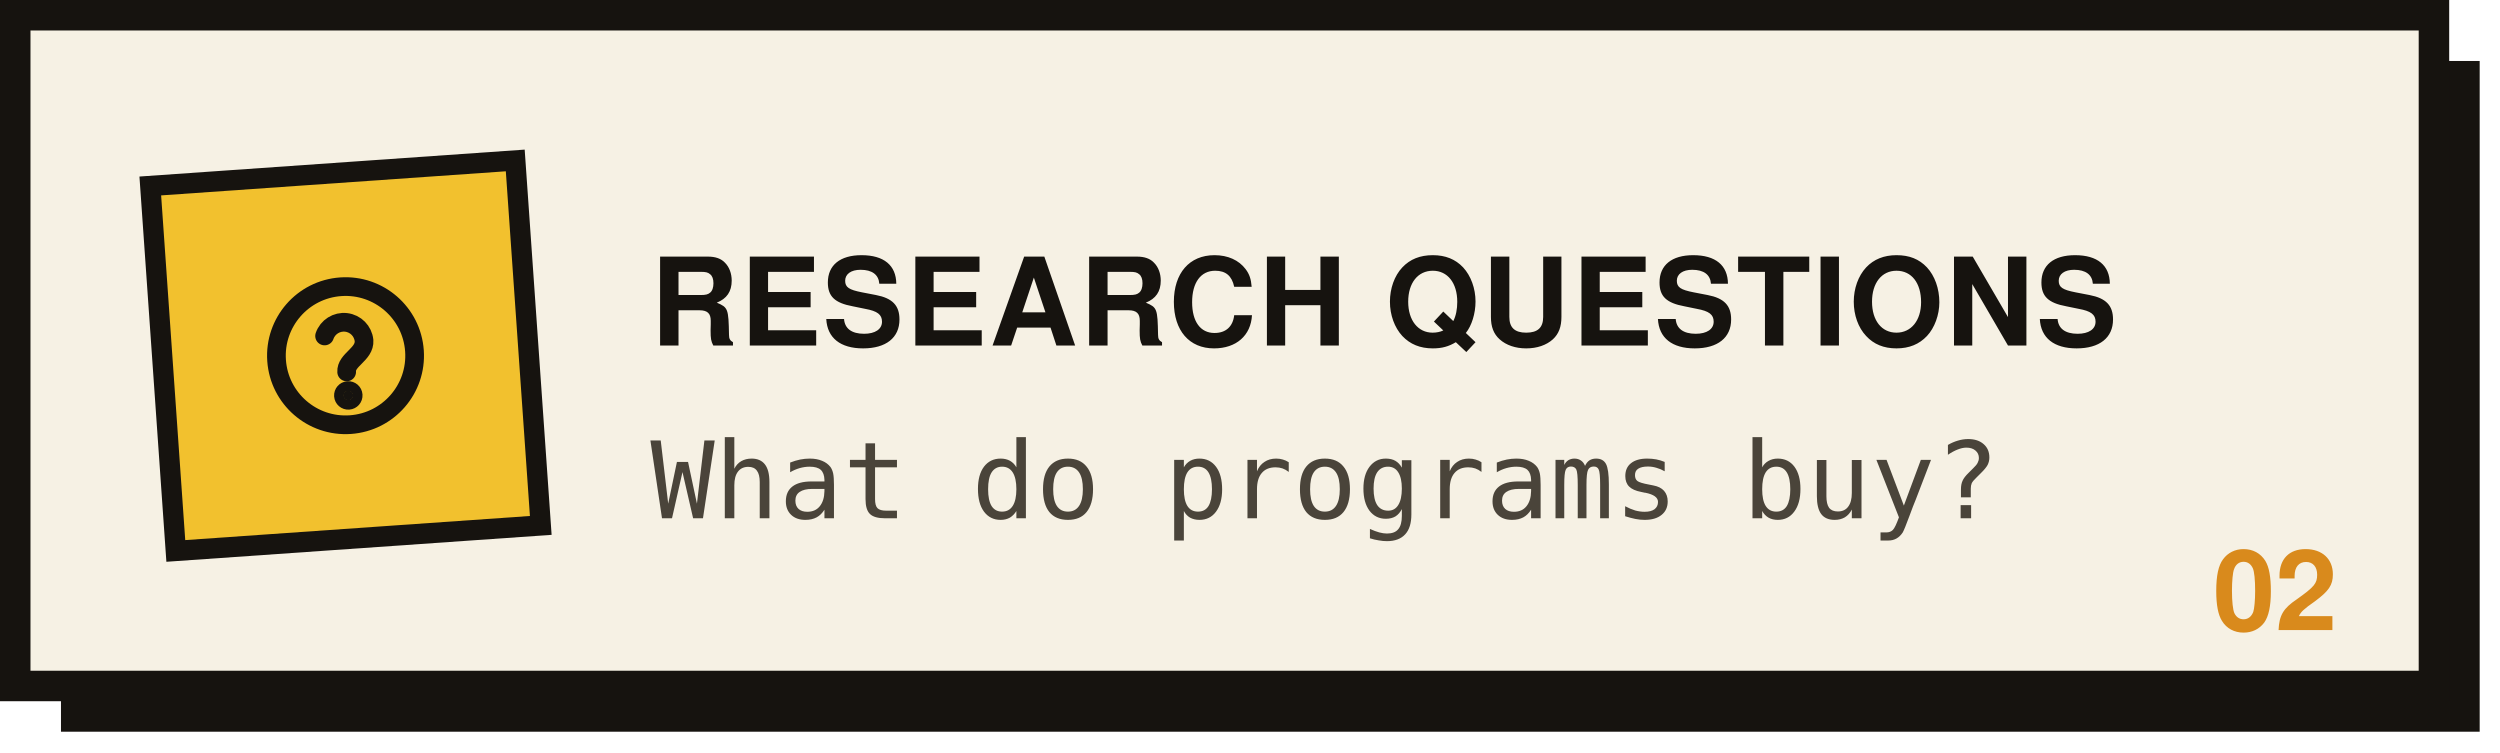
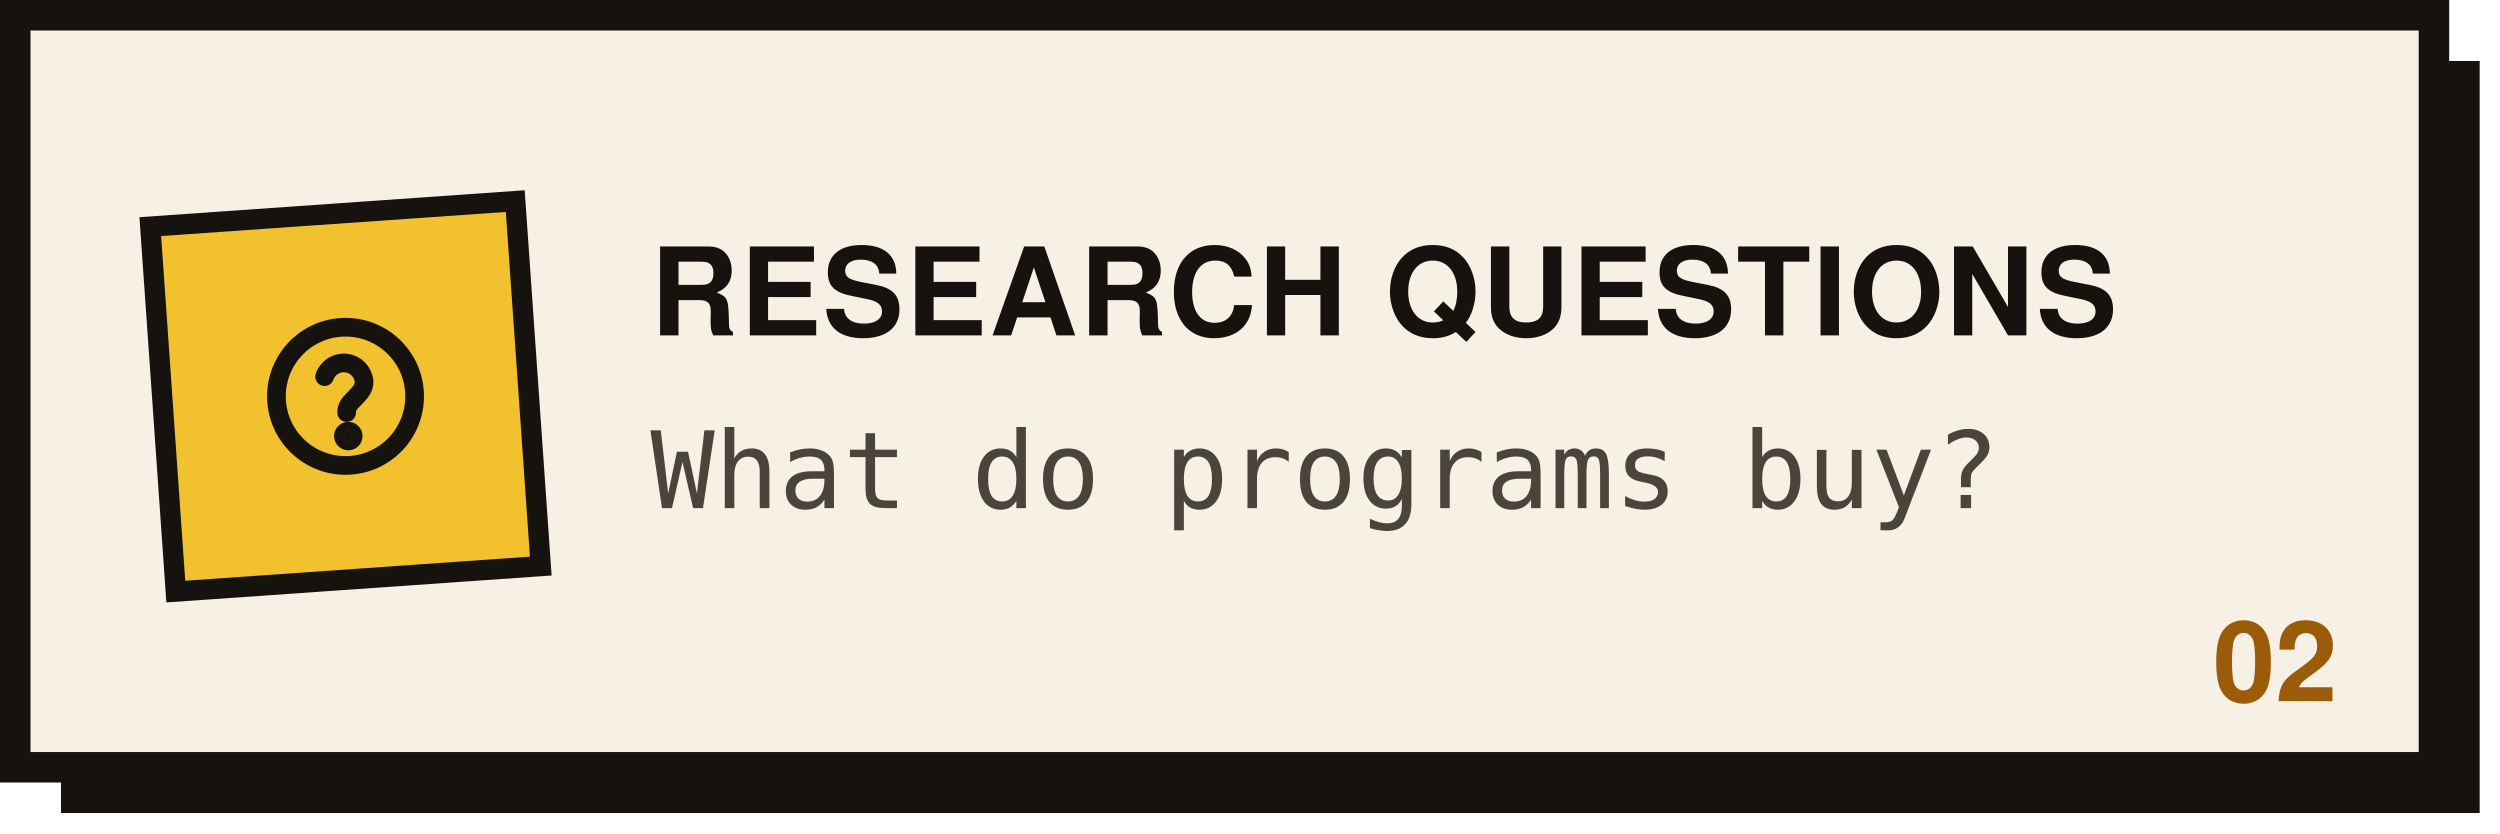
- <svg xmlns="http://www.w3.org/2000/svg" viewBox="0 0 246 74" width="246" height="74" role="img" aria-label="Research questions: What do programs buy?">
-   <rect x="6" y="6" width="238" height="66" fill="#16130f" />
-   <rect x="1.5" y="1.5" width="238" height="66" fill="#f6f1e4" stroke="#16130f" stroke-width="3" />
-   <g transform="rotate(-4 34 35)">
-     <rect x="16" y="17" width="36" height="36" fill="#f2c12e" stroke="#16130f" stroke-width="2" />
-     <g transform="translate(24.4 25.4) scale(0.8)" fill="none" stroke="#16130f" stroke-width="2.3" stroke-linecap="round" stroke-linejoin="round">
+ <svg xmlns="http://www.w3.org/2000/svg" viewBox="0 0 246 82" width="246" height="82" role="img" aria-label="Research questions: What do programs buy?">
+   <rect x="6" y="6" width="238" height="74" fill="#16130f" />
+   <rect x="1.5" y="1.5" width="238" height="74" fill="#f6f1e4" stroke="#16130f" stroke-width="3" />
+   <g transform="rotate(-4 34 39)">
+     <rect x="16" y="21" width="36" height="36" fill="#f2c12e" stroke="#16130f" stroke-width="2" />
+     <g transform="translate(24.4 29.4) scale(0.8)" fill="none" stroke="#16130f" stroke-width="2.3" stroke-linecap="round" stroke-linejoin="round">
      <circle cx="12" cy="12" r="8.5" />
      <path d="M9.6 9.4a2.5 2.5 0 0 1 4.8.9c0 1.7-2.4 2.2-2.4 3.7" />
      <circle cx="12" cy="16.9" r=".6" fill="#16130f" />
    </g>
  </g>
-   <text x="64" y="34" fill="#16130f" font-family="'Arial Black','Helvetica Neue',Helvetica,Arial,sans-serif" font-size="12" font-weight="900" letter-spacing=".2">RESEARCH QUESTIONS</text>
-   <text x="64" y="51" fill="#4a443a" font-family="'IBM Plex Mono',ui-monospace,SFMono-Regular,Menlo,Consolas,monospace" font-size="10.5">What do programs buy?</text>
-   <text x="230" y="62" fill="#d98a1c" font-family="'Arial Black','Helvetica Neue',Helvetica,Arial,sans-serif" font-size="11" font-weight="900" text-anchor="end">02</text>
+   <text x="64" y="33" fill="#16130f" font-family="'Arial Black','Helvetica Neue',Helvetica,Arial,sans-serif" font-size="12" font-weight="900" letter-spacing=".2">RESEARCH QUESTIONS</text>
+   <text x="64" y="50" fill="#4a443a" font-family="'IBM Plex Mono',ui-monospace,SFMono-Regular,Menlo,Consolas,monospace" font-size="10.5">What do programs buy?</text>
+   <text x="230" y="69" fill="#9a5c08" font-family="'Arial Black','Helvetica Neue',Helvetica,Arial,sans-serif" font-size="11" font-weight="900" text-anchor="end">02</text>
</svg>
